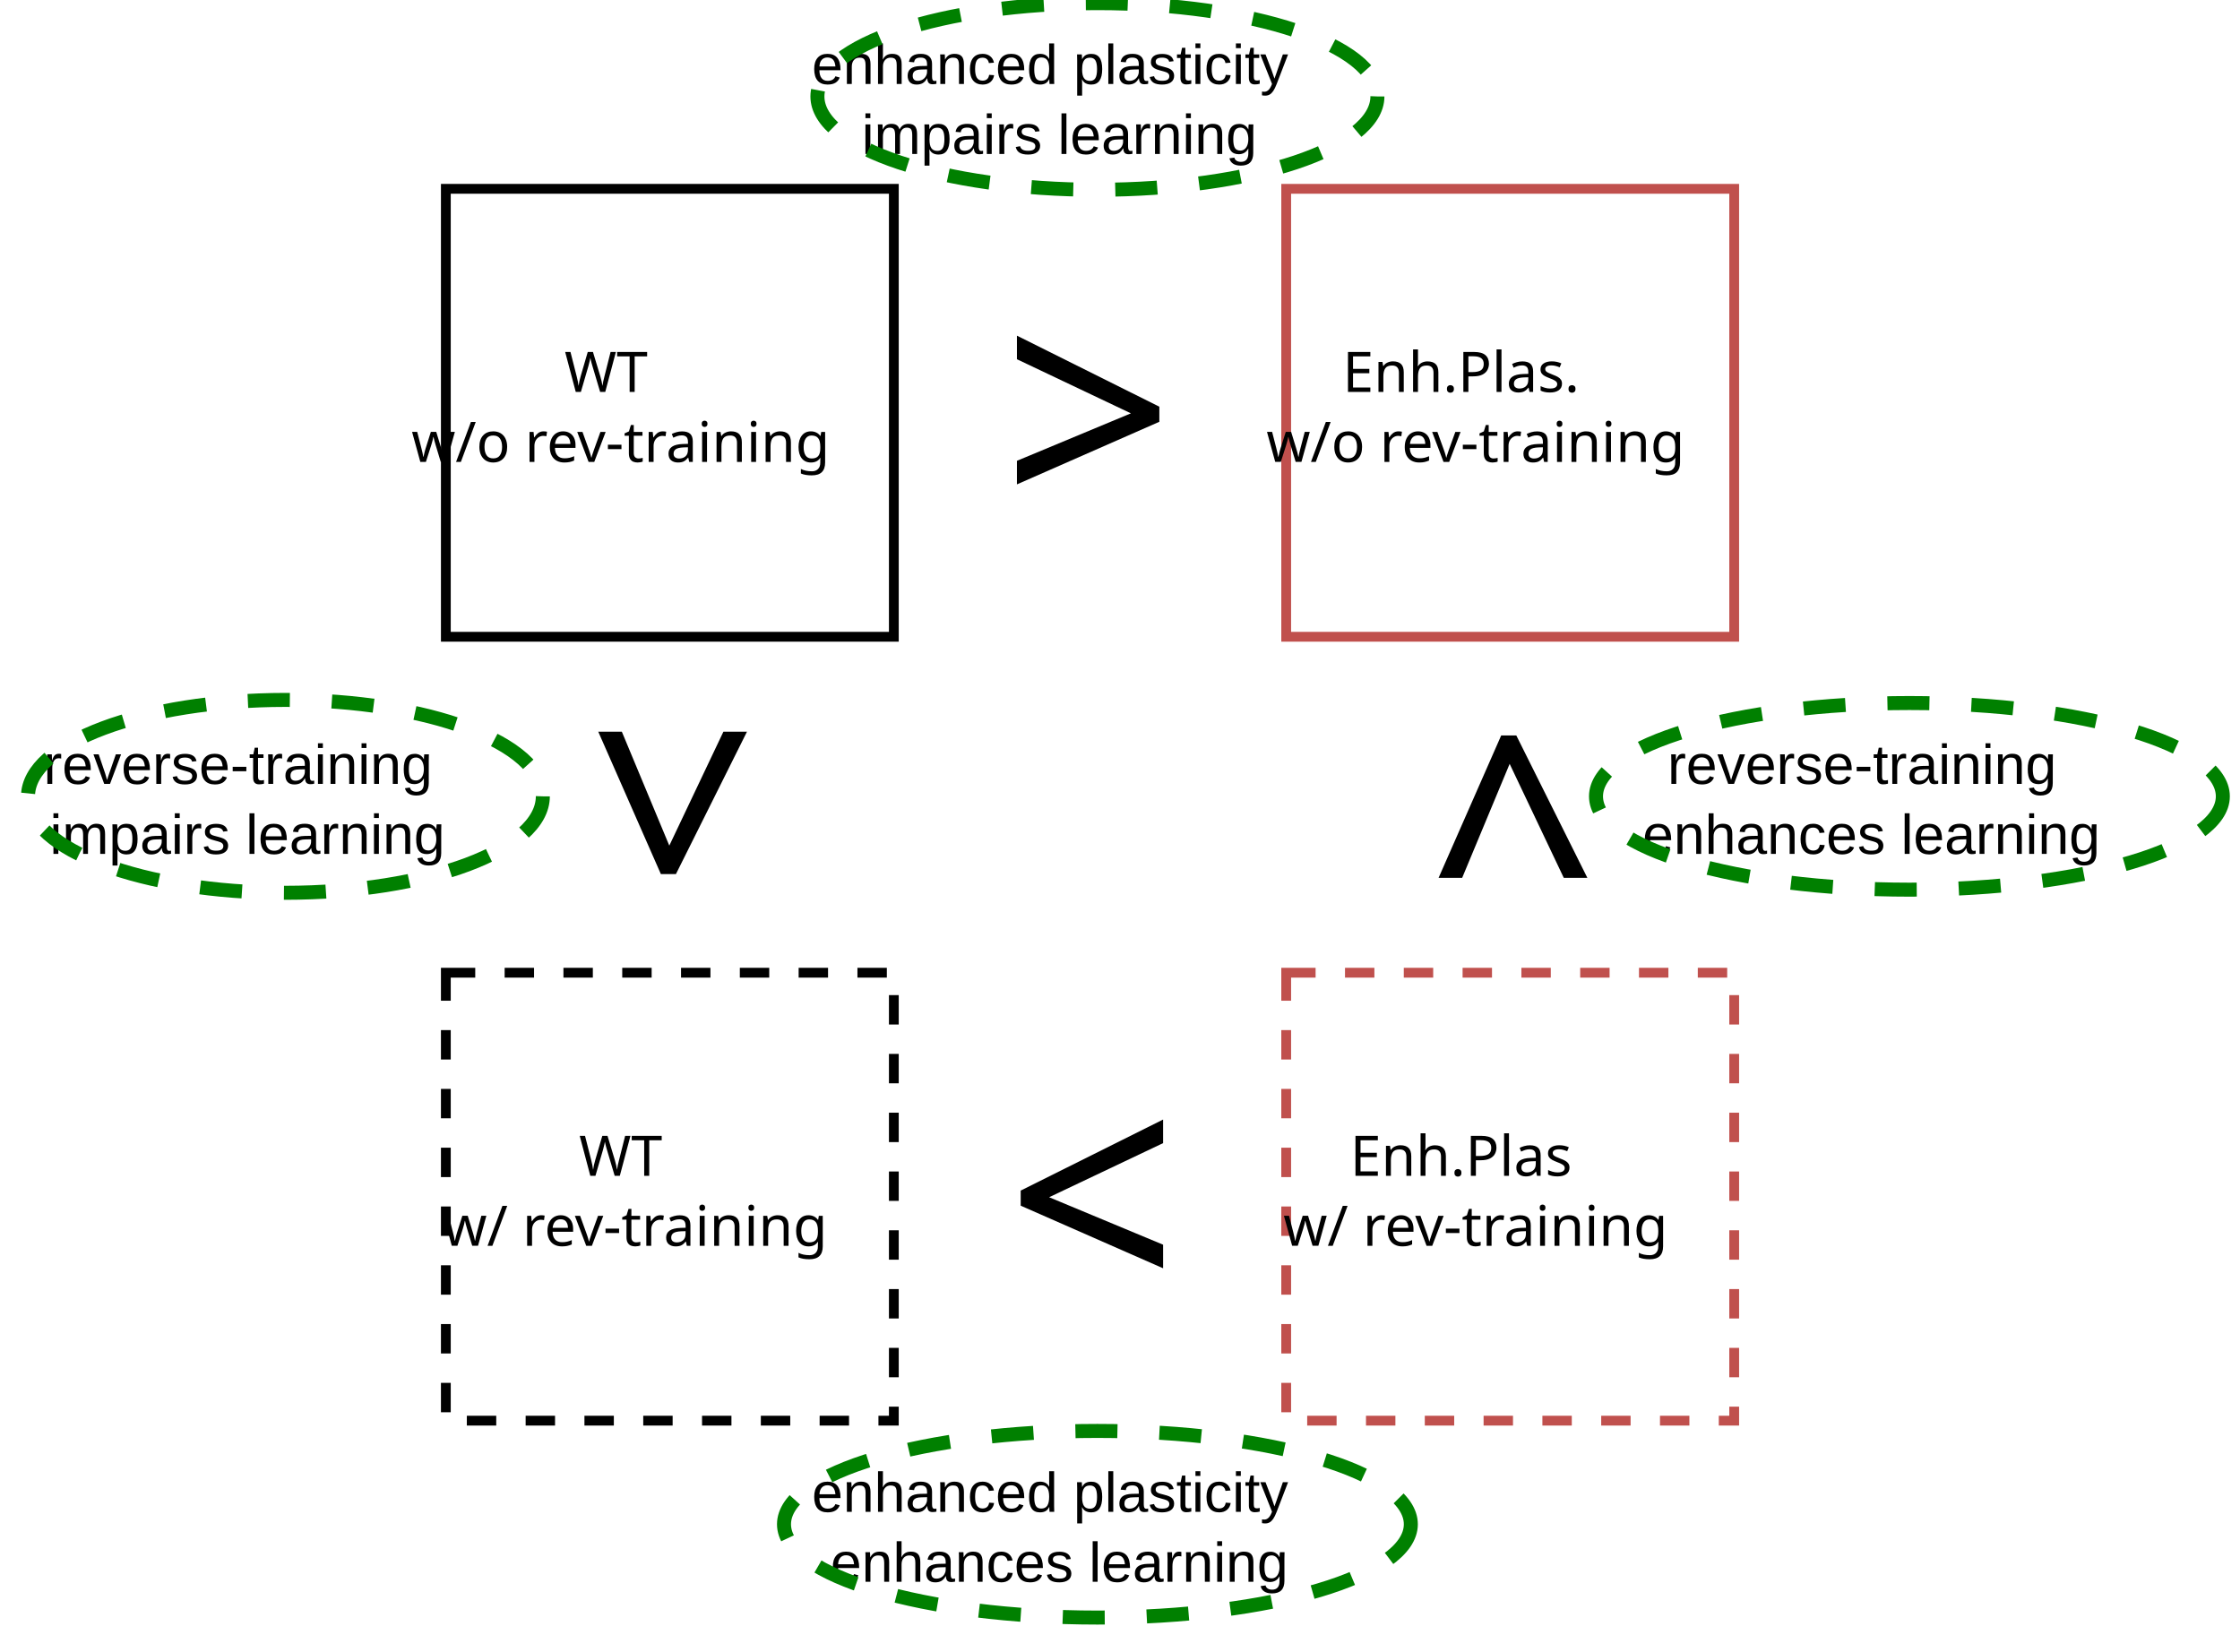
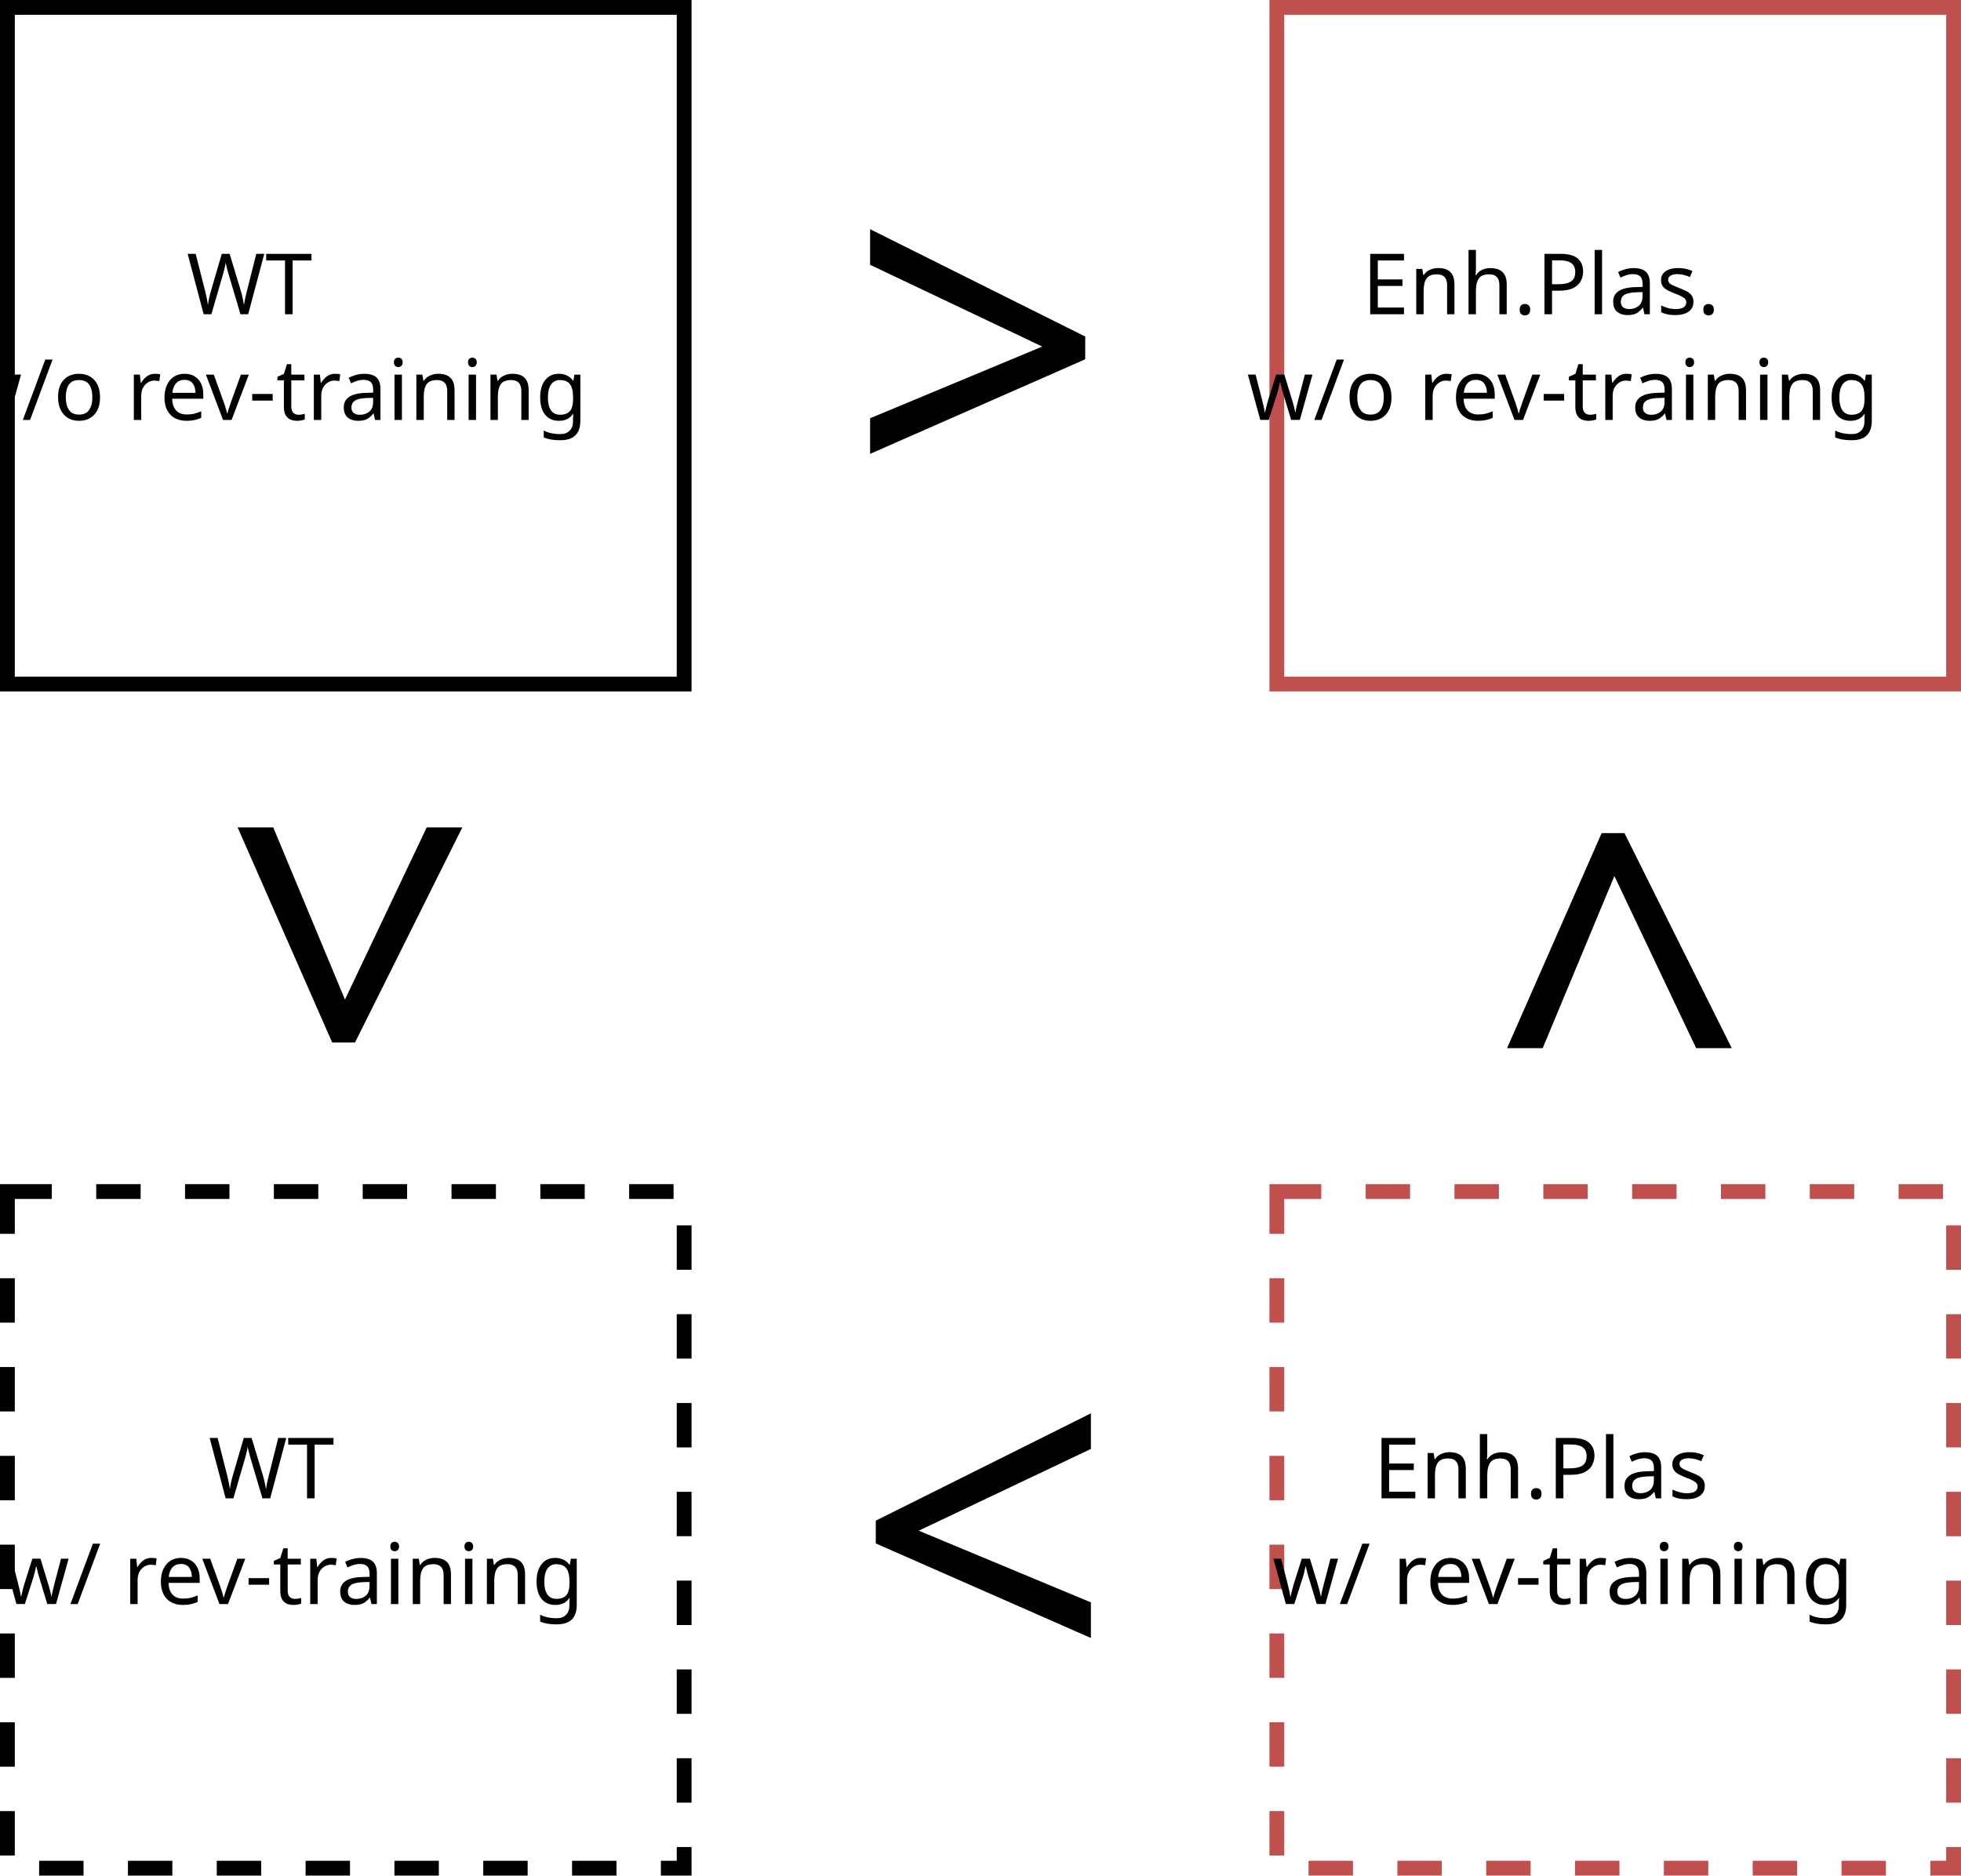
- <svg xmlns="http://www.w3.org/2000/svg" width="800" height="590" id="svg2" version="1.1">
+ <svg xmlns="http://www.w3.org/2000/svg" width="463.626" height="443.5" id="svg2" version="1.1">
  <defs id="defs4" />
-   <g id="layer1" transform="translate(110,-12.36218)">
+   <g id="layer1" transform="translate(-47.47929,-78.05847)">
    <g id="g2999" transform="translate(0,-2.553711)">
      <rect y="82.362" x="49.229" height="160" width="160" id="rect2991" style="fill:none;stroke:#000000;stroke-width:3.5;stroke-miterlimit:4;stroke-dasharray:none;stroke-dashoffset:0" />
      <text id="text2993" y="154.916" x="129.874" style="font-size:20px;font-style:normal;font-weight:normal;text-align:center;line-height:125%;letter-spacing:0px;word-spacing:0px;text-anchor:middle;fill:#000000;fill-opacity:1;stroke:none;font-family:Sans" xml:space="preserve">
        <tspan y="154.916" x="129.874" id="tspan2995">WT</tspan>
        <tspan id="tspan2997" y="179.916" x="129.874">w/o rev-training</tspan>
      </text>
    </g>
    <rect style="fill:none;stroke:#c0504d;stroke-width:3.5;stroke-miterlimit:4;stroke-opacity:1;stroke-dasharray:10.5, 10.5;stroke-dashoffset:0" id="rect2991-7" width="160" height="160" x="349.355" y="359.808" />
    <text xml:space="preserve" style="font-size:20px;font-style:normal;font-weight:normal;text-align:center;line-height:125%;letter-spacing:0px;word-spacing:0px;text-anchor:middle;fill:#000000;fill-opacity:1;stroke:none;font-family:Sans" x="430" y="432.362" id="text2993-4">
      <tspan id="tspan2995-0" x="430" y="432.362">Enh.Plas</tspan>
      <tspan x="430" y="457.362" id="tspan2997-9">w/ rev-training</tspan>
    </text>
    <rect style="fill:none;stroke:#c0504d;stroke-width:3.5;stroke-miterlimit:4;stroke-opacity:1;stroke-dasharray:none;stroke-dashoffset:0" id="rect2991-8" width="160" height="160" x="349.355" y="79.808" />
    <text xml:space="preserve" style="font-size:20px;font-style:normal;font-weight:normal;text-align:center;line-height:125%;letter-spacing:0px;word-spacing:0px;text-anchor:middle;fill:#000000;fill-opacity:1;stroke:none;font-family:Sans" x="430" y="152.362" id="text2993-8">
      <tspan id="tspan2995-2" x="430" y="152.362">Enh.Plas.</tspan>
      <tspan x="430" y="177.362" id="tspan2997-4">w/o rev-training</tspan>
    </text>
    <rect style="fill:none;stroke:#000000;stroke-width:3.5;stroke-miterlimit:4;stroke-dasharray:10.5, 10.5;stroke-dashoffset:0" id="rect2991-5" width="160" height="160" x="49.229" y="359.808" />
    <text xml:space="preserve" style="font-size:20px;font-style:normal;font-weight:normal;text-align:center;line-height:125%;letter-spacing:0px;word-spacing:0px;text-anchor:middle;fill:#000000;fill-opacity:1;stroke:none;font-family:Sans" x="129.874" y="432.362" id="text2993-1">
      <tspan id="tspan2995-7" x="129.874" y="432.362">WT</tspan>
      <tspan x="129.874" y="457.362" id="tspan2997-1">w/ rev-training</tspan>
    </text>
    <text xml:space="preserve" style="font-size:30px;font-style:normal;font-weight:normal;line-height:125%;letter-spacing:0px;word-spacing:0px;fill:#000000;fill-opacity:1;stroke:none;font-family:Sans" x="247.784" y="197.909" id="text3065">
      <tspan id="tspan3067" x="247.784" y="197.909" style="font-size:108px">&gt;</tspan>
    </text>
    <text xml:space="preserve" style="font-size:30px;font-style:normal;font-weight:normal;line-height:125%;letter-spacing:0px;word-spacing:0px;fill:#000000;fill-opacity:1;stroke:none;font-family:Sans" x="-310.801" y="477.909" id="text3065-1" transform="scale(-1,1)">
      <tspan id="tspan3067-5" x="-310.801" y="477.909" style="font-size:108px">&gt;</tspan>
    </text>
    <text xml:space="preserve" style="font-size:30px;font-style:normal;font-weight:normal;line-height:125%;letter-spacing:0px;word-spacing:0px;fill:#000000;fill-opacity:1;stroke:none;font-family:Sans" x="268.3" y="-91.129" id="text3065-2" transform="matrix(0,1,-1,0,0,0)">
      <tspan id="tspan3067-7" x="268.3" y="-91.129" style="font-size:108px">&gt;</tspan>
    </text>
    <text xml:space="preserve" style="font-size:30px;font-style:normal;font-weight:normal;line-height:125%;letter-spacing:0px;word-spacing:0px;fill:#000000;fill-opacity:1;stroke:none;font-family:Sans" x="-331.317" y="-391.255" id="text3065-2-6" transform="matrix(0,-1,-1,0,0,0)">
      <tspan id="tspan3067-7-1" x="-331.317" y="-391.255" style="font-size:108px">&gt;</tspan>
    </text>
-     <g id="g3016" transform="translate(-8.06514,-15.5515)">
-       <text transform="translate(47.47929,78.05847)" id="text3008" y="-20.145" x="240.586" style="font-size:12px;font-style:normal;font-variant:normal;font-weight:normal;font-stretch:normal;text-align:center;line-height:125%;letter-spacing:0px;word-spacing:0px;text-anchor:middle;fill:#000000;fill-opacity:1;stroke:none;font-family:Arial;-inkscape-font-specification:Sans" xml:space="preserve">
-         <tspan style="font-size:20px;text-align:center;text-anchor:middle" y="-20.145" x="240.586" id="tspan3010">enhanced plasticity</tspan>
-         <tspan id="tspan3012" style="font-size:20px;text-align:center;text-anchor:middle" y="4.855" x="240.586">impairs learning</tspan>
-       </text>
-       <path transform="translate(47.47929,78.05847)" d="m 342.521,-15.696 c 0,18.409 -44.772,33.333 -100,33.333 -55.228,0 -100,-14.924 -100,-33.333 0,-18.409 44.772,-33.333 100,-33.333 55.228,0 100,14.924 100,33.333 z" id="path3014" style="fill:none;stroke:#008000;stroke-width:5;stroke-miterlimit:10;stroke-dasharray:15, 15;stroke-dashoffset:0" />
-     </g>
-     <g transform="translate(-8.06514,494.4485)" id="g3016-1">
-       <text transform="translate(47.47929,78.05847)" id="text3008-7" y="-20.145" x="240.586" style="font-size:12px;font-style:normal;font-variant:normal;font-weight:normal;font-stretch:normal;text-align:center;line-height:125%;letter-spacing:0px;word-spacing:0px;text-anchor:middle;fill:#000000;fill-opacity:1;stroke:none;font-family:Arial;-inkscape-font-specification:Sans" xml:space="preserve">
-         <tspan style="font-size:20px;text-align:center;text-anchor:middle" y="-20.145" x="240.586" id="tspan3010-4">enhanced plasticity</tspan>
-         <tspan id="tspan3012-0" style="font-size:20px;text-align:center;text-anchor:middle" y="4.855" x="240.586">enhances learning</tspan>
-       </text>
-       <path transform="translate(47.47929,78.05847)" d="m 354.456,-15.696 c 0,18.409 -50.115,33.333 -111.935,33.333 -61.82,0 -111.935,-14.924 -111.935,-33.333 0,-18.409 50.115,-33.333 111.935,-33.333 61.82,0 111.935,14.924 111.935,33.333 z" id="path3014-9" style="fill:none;stroke:#008000;stroke-width:5;stroke-miterlimit:10;stroke-dasharray:15, 15;stroke-dashoffset:0" />
-       <text id="text3008-7-4" y="-202.086" x="578.065" style="font-size:12px;font-style:normal;font-variant:normal;font-weight:normal;font-stretch:normal;text-align:center;line-height:125%;letter-spacing:0px;word-spacing:0px;text-anchor:middle;fill:#000000;fill-opacity:1;stroke:none;font-family:Arial;-inkscape-font-specification:Sans" xml:space="preserve">
-         <tspan style="font-size:20px;text-align:center;text-anchor:middle" y="-202.086" x="578.065" id="tspan3010-4-8">reverse-training</tspan>
-         <tspan id="tspan3012-0-8" style="font-size:20px;text-align:center;text-anchor:middle" y="-177.086" x="578.065">enhances learning</tspan>
-       </text>
-       <path transform="translate(337.4793,-181.9415)" d="m 354.456,-15.696 c 0,18.409 -50.115,33.333 -111.935,33.333 -61.82,0 -111.935,-14.924 -111.935,-33.333 0,-18.409 50.115,-33.333 111.935,-33.333 61.82,0 111.935,14.924 111.935,33.333 z" id="path3014-9-2" style="fill:none;stroke:#008000;stroke-width:5;stroke-miterlimit:10;stroke-dasharray:15, 15;stroke-dashoffset:0" />
-       <text id="text3008-7-4-4" y="-202.086" x="-1.935" style="font-size:12px;font-style:normal;font-variant:normal;font-weight:normal;font-stretch:normal;text-align:center;line-height:125%;letter-spacing:0px;word-spacing:0px;text-anchor:middle;fill:#000000;fill-opacity:1;stroke:none;font-family:Arial;-inkscape-font-specification:Sans" xml:space="preserve">
-         <tspan style="font-size:20px;text-align:center;text-anchor:middle" y="-202.086" x="-1.935" id="tspan3010-4-8-5">reverse-training</tspan>
-         <tspan id="tspan3012-0-8-5" style="font-size:20px;text-align:center;text-anchor:middle" y="-177.086" x="-1.935">impairs learning</tspan>
-       </text>
-       <path transform="translate(-242.5207,-181.9415)" d="m 334.456,-15.696 c 0,19.025 -41.161,34.448 -91.935,34.448 -50.774,0 -91.935,-15.423 -91.935,-34.448 0,-19.025 41.161,-34.448 91.935,-34.448 50.774,0 91.935,15.423 91.935,34.448 z" id="path3014-9-2-1" style="fill:none;stroke:#008000;stroke-width:5;stroke-miterlimit:10;stroke-dasharray:15, 15;stroke-dashoffset:0" />
-       <rect style="fill:none;stroke:none" id="rect3106" width="800" height="590" x="-157.479" y="-65.696" transform="translate(55.54443,-416.39)" />
-     </g>
  </g>
</svg>
